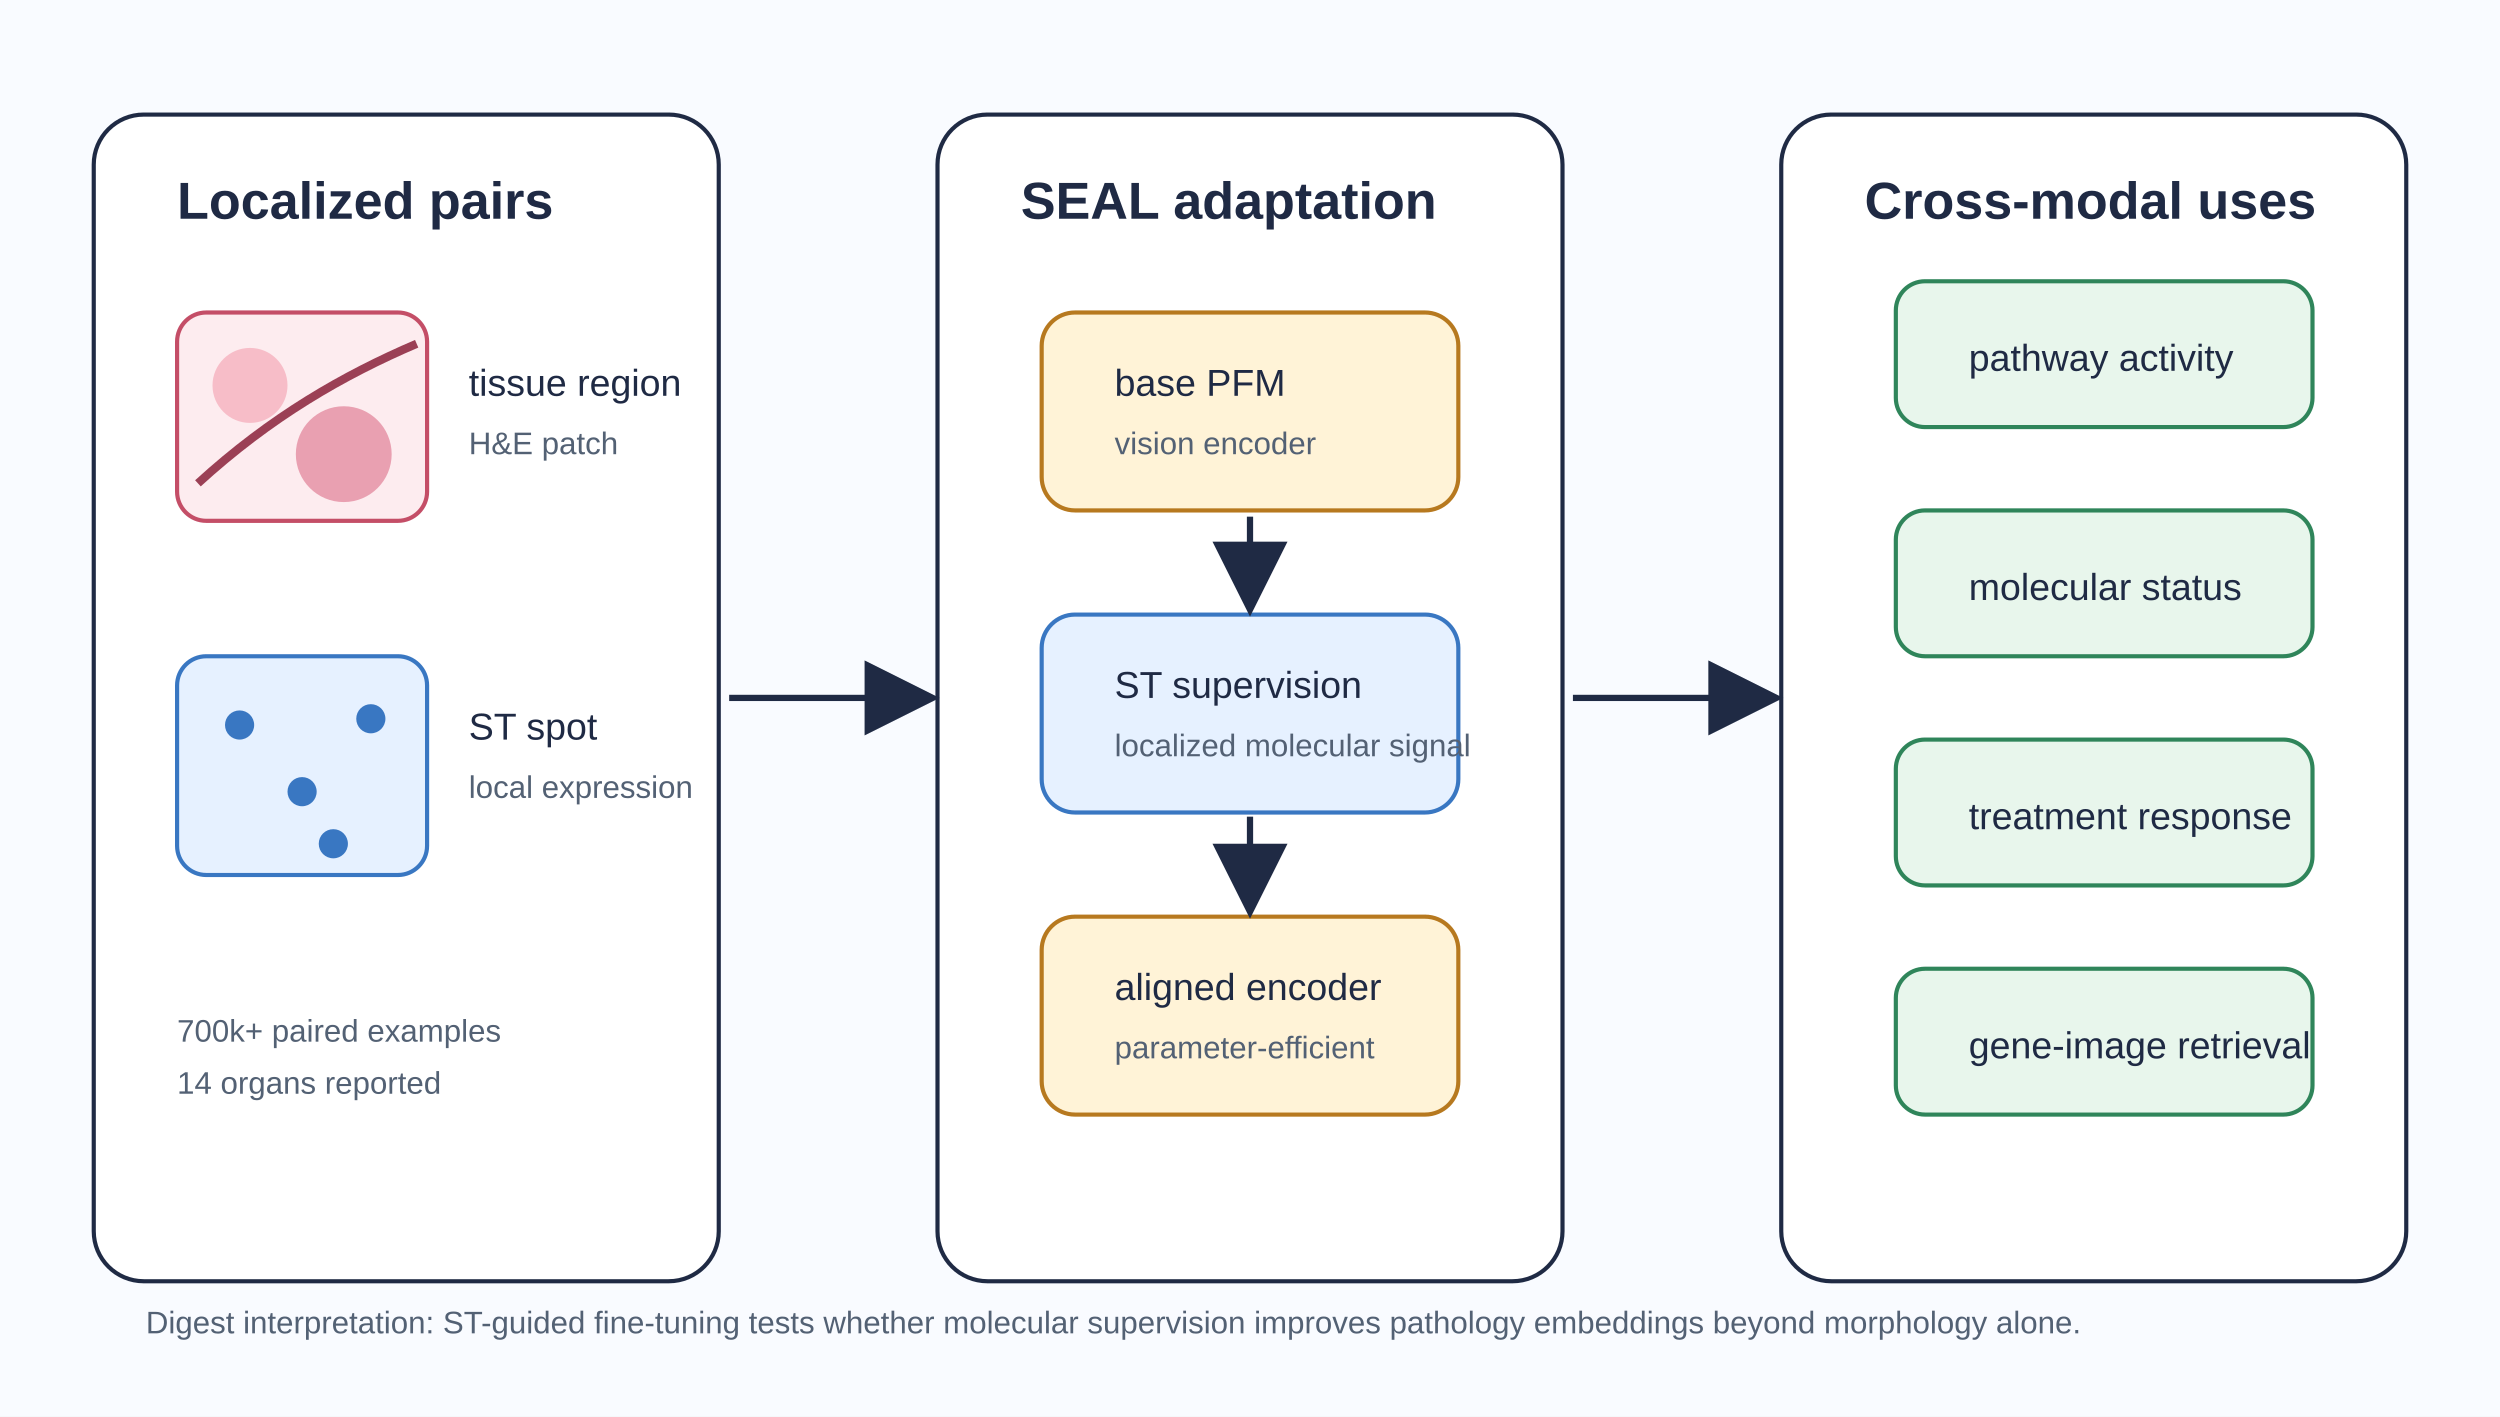
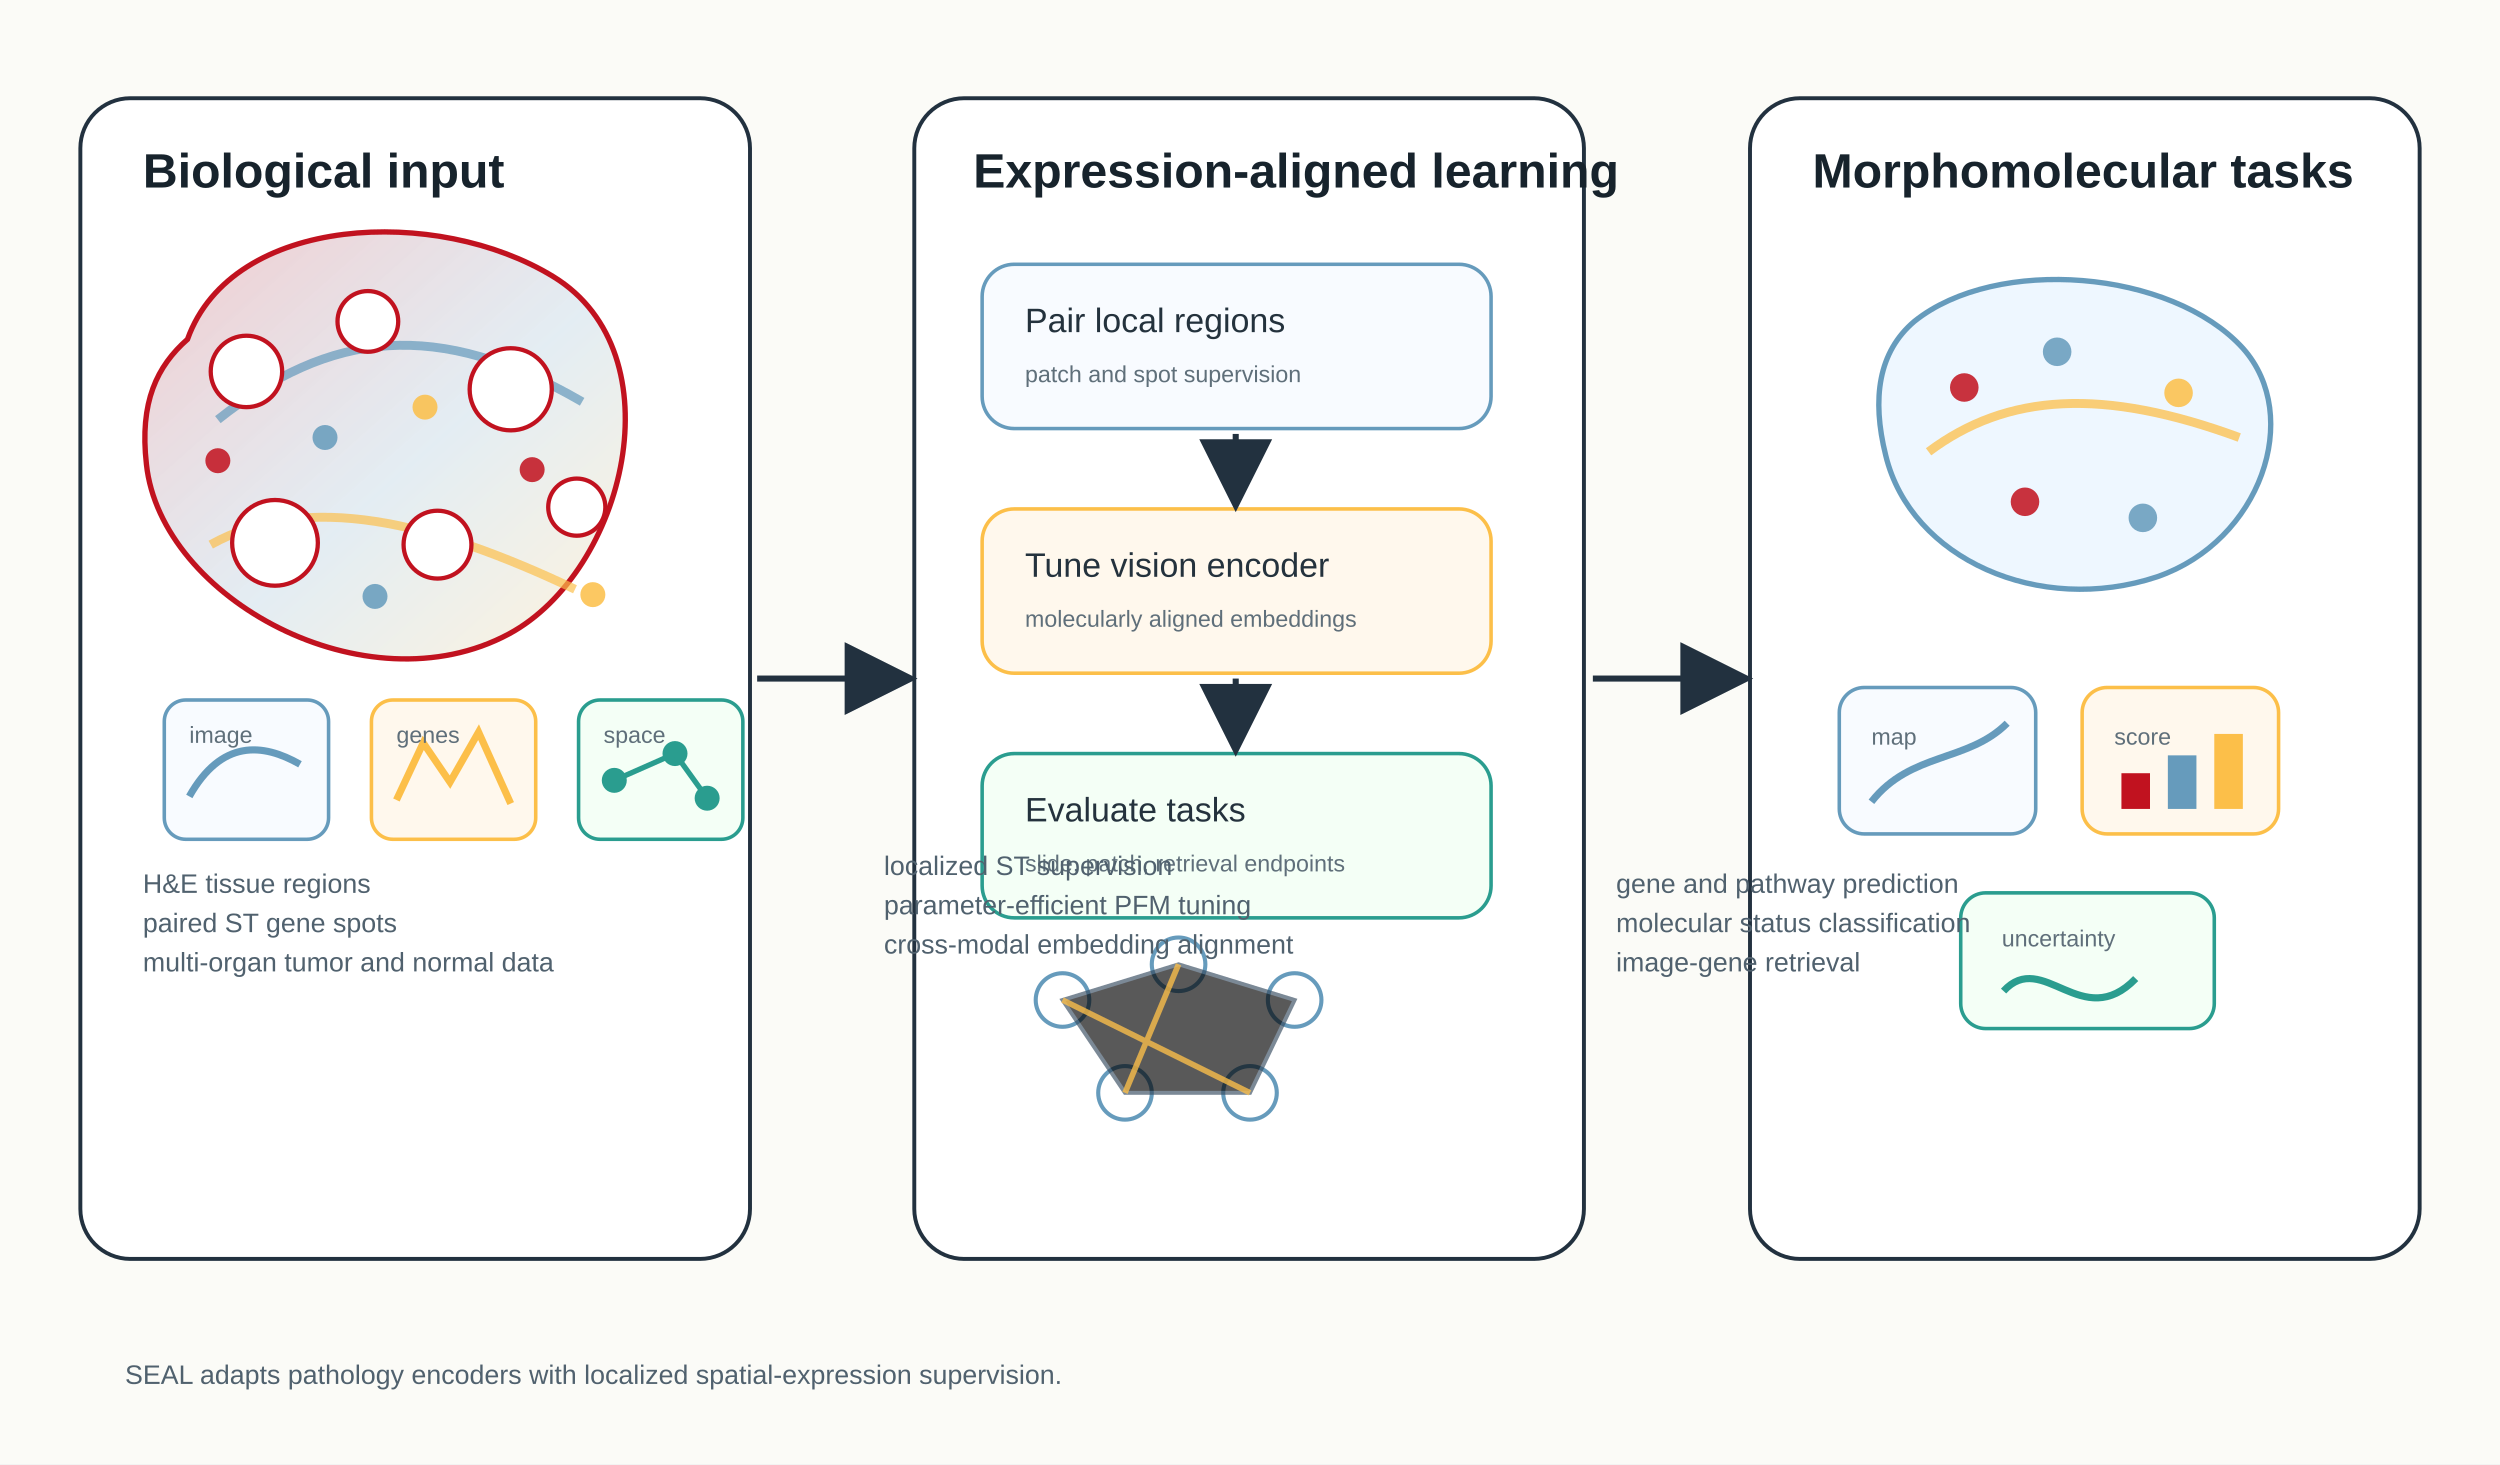
- <svg xmlns="http://www.w3.org/2000/svg" width="1200" height="680" viewBox="0 0 1200 680" role="img" aria-labelledby="title desc">
+ <svg xmlns="http://www.w3.org/2000/svg" width="1400" height="820" viewBox="0 0 1400 820" role="img" aria-labelledby="title desc">
  <defs>
+     <linearGradient id="tissueGrad" x1="0" x2="1" y1="0" y2="1">
+       <stop offset="0" stop-color="#c1121f" stop-opacity="0.22" />
+       <stop offset="0.55" stop-color="#669bbc" stop-opacity="0.18" />
+       <stop offset="1" stop-color="#fcbf49" stop-opacity="0.18" />
+     </linearGradient>
+     <linearGradient id="latentGrad" x1="0" x2="1">
+       <stop offset="0" stop-color="#669bbc" stop-opacity="0.92" />
+       <stop offset="1" stop-color="#fcbf49" stop-opacity="0.92" />
+     </linearGradient>
+     <marker id="arrow" markerWidth="12" markerHeight="12" refX="10" refY="6" orient="auto">
+       <path d="M0,0 L12,6 L0,12 z" fill="#22313f" />
+     </marker>
    <style>
-       .bg{fill:#f9fbff}.panel{fill:#fff;stroke:#1f2a44;stroke-width:2}.h{font:700 25px Arial,sans-serif;fill:#1f2a44}.t{font:18px Arial,sans-serif;fill:#1f2a44}.s{font:15px Arial,sans-serif;fill:#536174}.arrow{stroke:#1f2a44;stroke-width:3;fill:none;marker-end:url(#a)}.img{fill:#fdecef;stroke:#c44e67;stroke-width:2}.rna{fill:#e6f1ff;stroke:#3977c2;stroke-width:2}.model{fill:#fff3d7;stroke:#b7791f;stroke-width:2}.out{fill:#e8f6ec;stroke:#2f855a;stroke-width:2}
+       .bg{fill:#fbfbf7}.panel{fill:#ffffff;stroke:#22313f;stroke-width:2.2}.h{font:700 27px Arial,sans-serif;fill:#17232c}.t{font:19px Arial,sans-serif;fill:#24323d}.s{font:15px Arial,sans-serif;fill:#50616e}.xs{font:13px Arial,sans-serif;fill:#5f6f7a}.arrow{stroke:#22313f;stroke-width:3.4;fill:none;marker-end:url(#arrow)}.cell{fill:#ffffff;stroke:#c1121f;stroke-width:2.4}.spot{fill:#c1121f;opacity:.86}.spot2{fill:#669bbc;opacity:.86}.spot3{fill:#fcbf49;opacity:.86}.node{fill:#ffffff;stroke:#669bbc;stroke-width:2.3}.edge{stroke:#34495e;stroke-width:2.2;opacity:.65}.edge2{stroke:#fcbf49;stroke-width:3.2;opacity:.78}.chip{fill:#f8fbff;stroke:#669bbc;stroke-width:2}.chip2{fill:#fff8ed;stroke:#fcbf49;stroke-width:2}.chip3{fill:#f4fff6;stroke:#2a9d8f;stroke-width:2}.latent{fill:url(#latentGrad);opacity:.86}.dash{stroke-dasharray:8 7}.thick{stroke-width:5}
    </style>
-     <marker id="a" markerWidth="12" markerHeight="12" refX="10" refY="6" orient="auto">
-       <path d="M0,0 L12,6 L0,12 z" fill="#1f2a44" />
-     </marker>
  </defs>
-   <rect class="bg" width="1200" height="680" />
-   <rect class="panel" x="45" y="55" width="300" height="560" rx="24" />
-   <rect class="panel" x="450" y="55" width="300" height="560" rx="24" />
-   <rect class="panel" x="855" y="55" width="300" height="560" rx="24" />
-   <text class="h" x="85" y="105">Localized pairs</text>
-   <text class="h" x="490" y="105">SEAL adaptation</text>
-   <text class="h" x="895" y="105">Cross-modal uses</text>
-   <rect class="img" x="85" y="150" width="120" height="100" rx="14" />
-   <circle cx="120" cy="185" r="18" fill="#f7bdc8" />
-   <circle cx="165" cy="218" r="23" fill="#e9a0b1" />
-   <path d="M95 232 C130 200 165 180 200 165" stroke="#9b4055" stroke-width="4" fill="none" />
-   <text class="t" x="225" y="190">tissue region</text>
-   <text class="s" x="225" y="218">H&amp;E patch</text>
-   <rect class="rna" x="85" y="315" width="120" height="105" rx="14" />
-   <g fill="#3977c2">
-     <circle cx="115" cy="348" r="7" />
-     <circle cx="145" cy="380" r="7" />
-     <circle cx="178" cy="345" r="7" />
-     <circle cx="160" cy="405" r="7" />
+   <rect class="bg" width="1400" height="820" />
+   <rect class="panel" x="45" y="55" width="375" height="650" rx="28" />
+   <rect class="panel" x="512" y="55" width="375" height="650" rx="28" />
+   <rect class="panel" x="980" y="55" width="375" height="650" rx="28" />
+   <text class="h" x="80" y="105">Biological input</text>
+   <text class="h" x="545" y="105">Expression-aligned learning</text>
+   <text class="h" x="1015" y="105">Morphomolecular tasks</text>
+   <path d="M105 190 C130 120 245 115 310 155 C380 198 350 320 285 355 C205 398 90 335 82 260 C78 225 88 205 105 190 Z" fill="url(#tissueGrad)" stroke="#c1121f" stroke-width="3" />
+   <path d="M122 235 C185 185 245 178 326 225" stroke="#669bbc" stroke-width="5" fill="none" opacity=".72" />
+   <path d="M118 305 C172 275 242 292 322 330" stroke="#fcbf49" stroke-width="5" fill="none" opacity=".68" />
+   <circle class="cell" cx="138" cy="208" r="20" />
+   <circle class="cell" cx="206" cy="180" r="17" />
+   <circle class="cell" cx="286" cy="218" r="23" />
+   <circle class="cell" cx="154" cy="304" r="24" />
+   <circle class="cell" cx="245" cy="305" r="19" />
+   <circle class="cell" cx="323" cy="284" r="16" />
+   <circle class="spot" cx="122" cy="258" r="7" />
+   <circle class="spot2" cx="182" cy="245" r="7" />
+   <circle class="spot3" cx="238" cy="228" r="7" />
+   <circle class="spot" cx="298" cy="263" r="7" />
+   <circle class="spot2" cx="210" cy="334" r="7" />
+   <circle class="spot3" cx="332" cy="333" r="7" />
+   <g transform="translate(92 392)">
+     <rect class="chip" x="0" y="0" width="92" height="78" rx="12" />
+     <path d="M14 54 C32 22 55 24 76 36" stroke="#669bbc" stroke-width="4" fill="none" />
+     <text class="xs" x="14" y="24">image</text>
+     <rect class="chip2" x="116" y="0" width="92" height="78" rx="12" />
+     <path d="M130 56 L145 24 L160 46 L176 18 L194 58" stroke="#fcbf49" stroke-width="4" fill="none" />
+     <text class="xs" x="130" y="24">genes</text>
+     <rect class="chip3" x="232" y="0" width="92" height="78" rx="12" />
+     <circle cx="252" cy="45" r="7" fill="#2a9d8f" />
+     <circle cx="286" cy="30" r="7" fill="#2a9d8f" />
+     <circle cx="304" cy="55" r="7" fill="#2a9d8f" />
+     <path d="M252 45 L286 30 L304 55" stroke="#2a9d8f" stroke-width="3" fill="none" />
+     <text class="xs" x="246" y="24">space</text>
  </g>
-   <text class="t" x="225" y="355">ST spot</text>
-   <text class="s" x="225" y="383">local expression</text>
-   <text class="s" x="85" y="500">700k+ paired examples</text>
-   <text class="s" x="85" y="525">14 organs reported</text>
-   <path class="arrow" d="M350 335 L445 335" />
-   <rect class="model" x="500" y="150" width="200" height="95" rx="16" />
-   <text class="t" x="535" y="190">base PFM</text>
-   <text class="s" x="535" y="218">vision encoder</text>
-   <rect class="rna" x="500" y="295" width="200" height="95" rx="16" />
-   <text class="t" x="535" y="335">ST supervision</text>
-   <text class="s" x="535" y="363">localized molecular signal</text>
-   <rect class="model" x="500" y="440" width="200" height="95" rx="16" />
-   <text class="t" x="535" y="480">aligned encoder</text>
-   <text class="s" x="535" y="508">parameter-efficient</text>
-   <path class="arrow" d="M600 248 L600 290" />
-   <path class="arrow" d="M600 392 L600 435" />
-   <path class="arrow" d="M755 335 L850 335" />
-   <rect class="out" x="910" y="135" width="200" height="70" rx="14" />
-   <text class="t" x="945" y="178">pathway activity</text>
-   <rect class="out" x="910" y="245" width="200" height="70" rx="14" />
-   <text class="t" x="945" y="288">molecular status</text>
-   <rect class="out" x="910" y="355" width="200" height="70" rx="14" />
-   <text class="t" x="945" y="398">treatment response</text>
-   <rect class="out" x="910" y="465" width="200" height="70" rx="14" />
-   <text class="t" x="945" y="508">gene-image retrieval</text>
-   <text class="s" x="70" y="640">Digest interpretation: ST-guided fine-tuning tests whether molecular supervision improves pathology embeddings beyond morphology alone.</text>
+   <text class="s" x="80" y="500">H&amp;E tissue regions</text>
+   <text class="s" x="80" y="522">paired ST gene spots</text>
+   <text class="s" x="80" y="544">multi-organ tumor and normal data</text>
+   <path class="arrow" d="M424 380 C460 380 475 380 507 380" />
+   <g transform="translate(550 148)">
+     <rect class="chip" x="0" y="0" width="285" height="92" rx="18" />
+     <text class="t" x="24" y="38">Pair local regions</text>
+     <text class="xs" x="24" y="66">patch and spot supervision</text>
+     <rect class="chip2" x="0" y="137" width="285" height="92" rx="18" />
+     <text class="t" x="24" y="175">Tune vision encoder</text>
+     <text class="xs" x="24" y="203">molecularly aligned embeddings</text>
+     <rect class="chip3" x="0" y="274" width="285" height="92" rx="18" />
+     <text class="t" x="24" y="312">Evaluate tasks</text>
+     <text class="xs" x="24" y="340">slide, patch, retrieval endpoints</text>
+     <path class="arrow" d="M142 95 L142 132" />
+     <path class="arrow" d="M142 232 L142 269" />
+   </g>
+   <g transform="translate(595 560)">
+     <circle class="node" cx="0" cy="0" r="15" />
+     <circle class="node" cx="65" cy="-20" r="15" />
+     <circle class="node" cx="130" cy="0" r="15" />
+     <circle class="node" cx="35" cy="52" r="15" />
+     <circle class="node" cx="105" cy="52" r="15" />
+     <path class="edge" d="M0 0 L65 -20 L130 0 L105 52 L35 52 Z" />
+     <path class="edge2" d="M0 0 L105 52 M65 -20 L35 52" />
+   </g>
+   <text class="s" x="495" y="490">localized ST supervision</text>
+   <text class="s" x="495" y="512">parameter-efficient PFM tuning</text>
+   <text class="s" x="495" y="534">cross-modal embedding alignment</text>
+   <path class="arrow" d="M892 380 C930 380 945 380 975 380" />
+   <g transform="translate(1030 135)">
+     <path d="M42 45 C88 8 186 16 226 60 C260 98 236 168 178 188 C112 210 40 178 26 120 C18 88 22 62 42 45 Z" fill="#eef7ff" stroke="#669bbc" stroke-width="3" />
+     <path d="M50 118 C94 85 148 82 224 110" stroke="#fcbf49" stroke-width="5" fill="none" opacity=".75" />
+     <circle class="spot" cx="70" cy="82" r="8" />
+     <circle class="spot2" cx="122" cy="62" r="8" />
+     <circle class="spot3" cx="190" cy="85" r="8" />
+     <circle class="spot" cx="104" cy="146" r="8" />
+     <circle class="spot2" cx="170" cy="155" r="8" />
+     <rect class="chip" x="0" y="250" width="110" height="82" rx="14" />
+     <text class="xs" x="18" y="282">map</text>
+     <path d="M18 314 C40 286 72 292 94 270" stroke="#669bbc" stroke-width="4" fill="none" />
+     <rect class="chip2" x="136" y="250" width="110" height="82" rx="14" />
+     <text class="xs" x="154" y="282">score</text>
+     <rect x="158" y="298" width="16" height="20" fill="#c1121f" />
+     <rect x="184" y="288" width="16" height="30" fill="#669bbc" />
+     <rect x="210" y="276" width="16" height="42" fill="#fcbf49" />
+     <rect class="chip3" x="68" y="365" width="142" height="76" rx="14" />
+     <text class="xs" x="91" y="395">uncertainty</text>
+     <path d="M92 420 C114 396 136 444 166 413" stroke="#2a9d8f" stroke-width="4" fill="none" />
+   </g>
+   <text class="s" x="905" y="500">gene and pathway prediction</text>
+   <text class="s" x="905" y="522">molecular status classification</text>
+   <text class="s" x="905" y="544">image-gene retrieval</text>
+   <text class="s" x="70" y="775">SEAL adapts pathology encoders with localized spatial-expression supervision.</text>
</svg>
